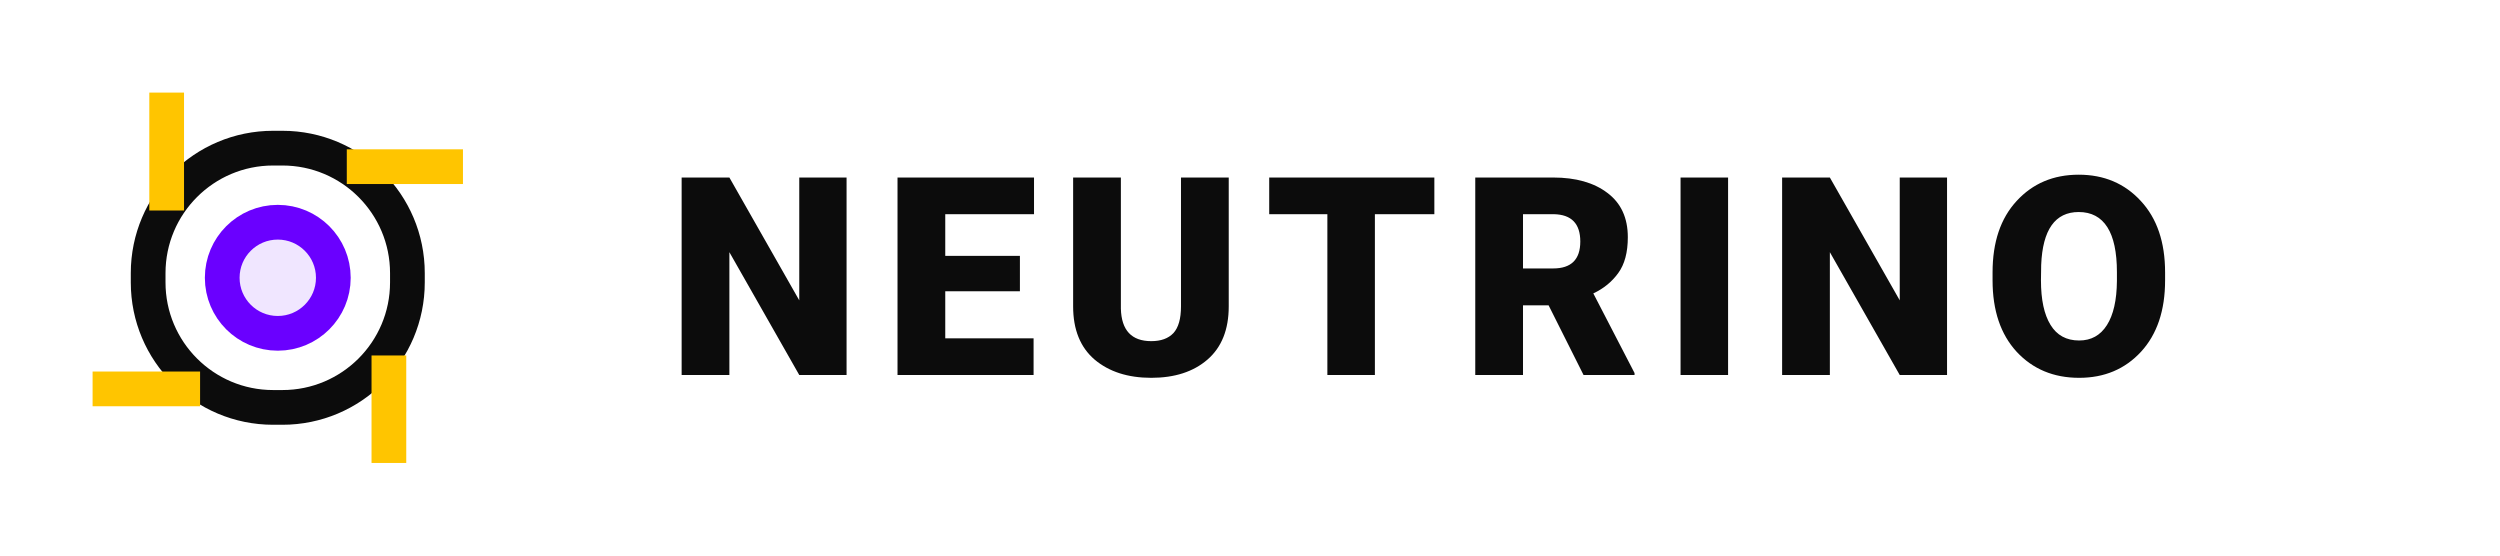
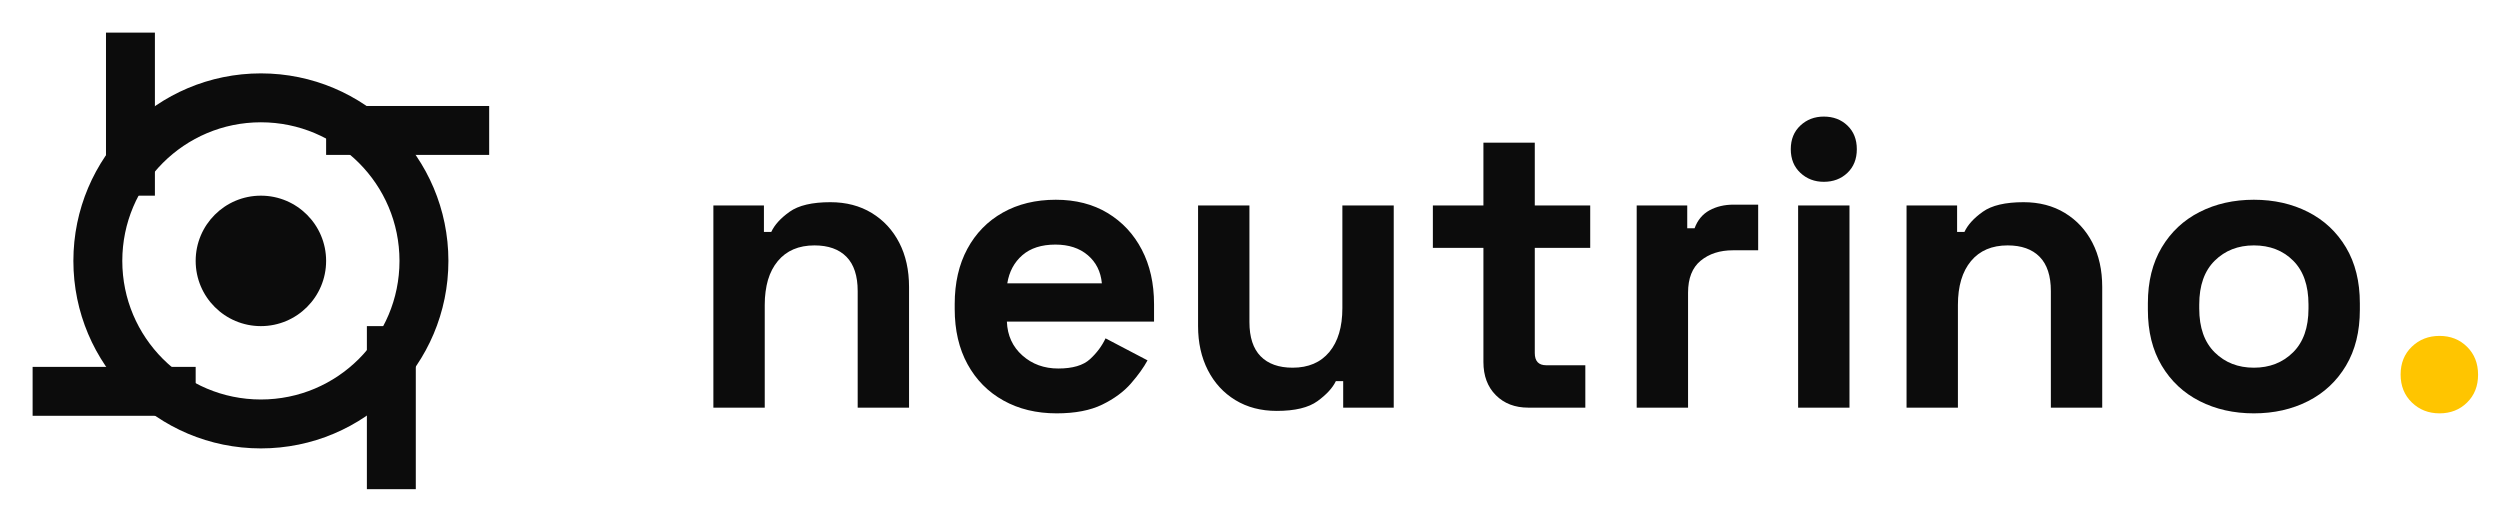
- <svg xmlns="http://www.w3.org/2000/svg" width="180" height="40" viewBox="0 0 180 40" fill="none">
-   <g transform="translate(4, 4) scale(0.0625)">
-     <path d="M250.667 106.667H261.333C340.862 106.667 405.333 171.138 405.333 250.667V261.333C405.333 340.862 340.862 405.333 261.333 405.333H250.667C171.138 405.333 106.667 340.862 106.667 261.333V250.667C106.667 171.138 171.138 106.667 250.667 106.667Z" stroke-width="40" stroke="#0C0C0C" />
-     <path d="M128 42.667V178.5M469.333 128H335.5M384 469.333V345.5M42.667 384H166.5" stroke-width="40" stroke="#FFC500" />
-     <circle cx="256" cy="256" r="64" stroke-width="40" stroke="#6A00FF" fill="#6A00FF" fill-opacity="0.1" />
+ <svg xmlns="http://www.w3.org/2000/svg" width="153.32" height="32" viewBox="0 0 153.32 32" role="img" aria-label="Neutrino">
+   <g color="#0C0C0C">
+     <circle cx="16" cy="16" r="10" fill="none" stroke="currentColor" stroke-width="3" />
+     <circle cx="16" cy="16" r="4" fill="currentColor" />
+     <path d="M8 2v10M30 8H20M24 30V20M2 24h10" fill="none" stroke="currentColor" stroke-width="3" />
  </g>
-   <text x="48" y="27" font-family="system-ui, -apple-system, BlinkMacSystemFont, 'Segoe UI', Roboto, sans-serif" font-weight="800" font-size="20" letter-spacing="1.5" fill="#0C0C0C">NEUTRINO</text>
+   <path fill="#0C0C0C" transform="translate(42 25) scale(0.025 -0.025)" d="M70 0V496H194V431H212Q224 457 257.0 480.5Q290 504 357 504Q415 504 458.5 477.5Q502 451 526.0 404.5Q550 358 550 296V0H424V286Q424 342 396.5 370.0Q369 398 318 398Q260 398 228.0 359.5Q196 321 196 252V0Z" />
+   <path fill="#0C0C0C" transform="translate(57.4 25) scale(0.025 -0.025)" d="M296 -14Q222 -14 165.5 17.5Q109 49 77.5 106.5Q46 164 46 242V254Q46 332 77.0 389.5Q108 447 164.0 478.5Q220 510 294 510Q367 510 421.0 477.5Q475 445 505.0 387.5Q535 330 535 254V211H174Q176 160 212.0 128.0Q248 96 300 96Q353 96 378.0 119.0Q403 142 416 170L519 116Q505 90 478.5 59.5Q452 29 408.0 7.5Q364 -14 296 -14ZM175 305H407Q403 348 372.5 374.0Q342 400 293 400Q242 400 212.0 374.0Q182 348 175 305Z" />
+   <path fill="#0C0C0C" transform="translate(71.825 25) scale(0.025 -0.025)" d="M259 -8Q201 -8 157.5 18.5Q114 45 90.0 92.0Q66 139 66 200V496H192V210Q192 154 219.5 126.0Q247 98 298 98Q356 98 388.0 136.5Q420 175 420 244V496H546V0H422V65H404Q392 40 359.0 16.0Q326 -8 259 -8Z" />
+   <path fill="#0C0C0C" transform="translate(87.225 25) scale(0.025 -0.025)" d="M260 0Q211 0 180.5 30.5Q150 61 150 112V392H26V496H150V650H276V496H412V392H276V134Q276 104 304 104H400V0Z" />
+   <path fill="#0C0C0C" transform="translate(98.625 25) scale(0.025 -0.025)" d="M70 0V496H194V440H212Q223 470 248.5 484.0Q274 498 308 498H368V386H306Q258 386 227.0 360.5Q196 335 196 282V0Z" />
+   <path fill="#0C0C0C" transform="translate(108.525 25) scale(0.025 -0.025)" d="M70 0V496H196V0ZM133 554Q99 554 75.5 576.0Q52 598 52 634Q52 670 75.5 692.0Q99 714 133 714Q168 714 191.0 692.0Q214 670 214 634Q214 598 191.0 576.0Q168 554 133 554Z" />
+   <path fill="#0C0C0C" transform="translate(115.175 25) scale(0.025 -0.025)" d="M70 0V496H194V431H212Q224 457 257.0 480.5Q290 504 357 504Q415 504 458.5 477.5Q502 451 526.0 404.5Q550 358 550 296V0H424V286Q424 342 396.5 370.0Q369 398 318 398Q260 398 228.0 359.5Q196 321 196 252V0Z" />
+   <path fill="#0C0C0C" transform="translate(130.575 25) scale(0.025 -0.025)" d="M306 -14Q232 -14 173.0 16.0Q114 46 80.0 103.0Q46 160 46 240V256Q46 336 80.0 393.0Q114 450 173.0 480.0Q232 510 306 510Q380 510 439.0 480.0Q498 450 532.0 393.0Q566 336 566 256V240Q566 160 532.0 103.0Q498 46 439.0 16.0Q380 -14 306 -14ZM306 98Q364 98 402.0 135.5Q440 173 440 243V253Q440 323 402.5 360.5Q365 398 306 398Q248 398 210.0 360.5Q172 323 172 253V243Q172 173 210.0 135.5Q248 98 306 98Z" />
+   <path fill="#FFC500" transform="translate(145.875 25) scale(0.025 -0.025)" d="M149.5 -14Q109 -14 81.5 12.732Q54 39.463 54 81.232Q54 123 81.5 149.5Q109 176 149.5 176Q190 176 217.0 149.268Q244 122.537 244 80.768Q244 39 217.0 12.5Q190 -14 149.5 -14Z" />
</svg>
